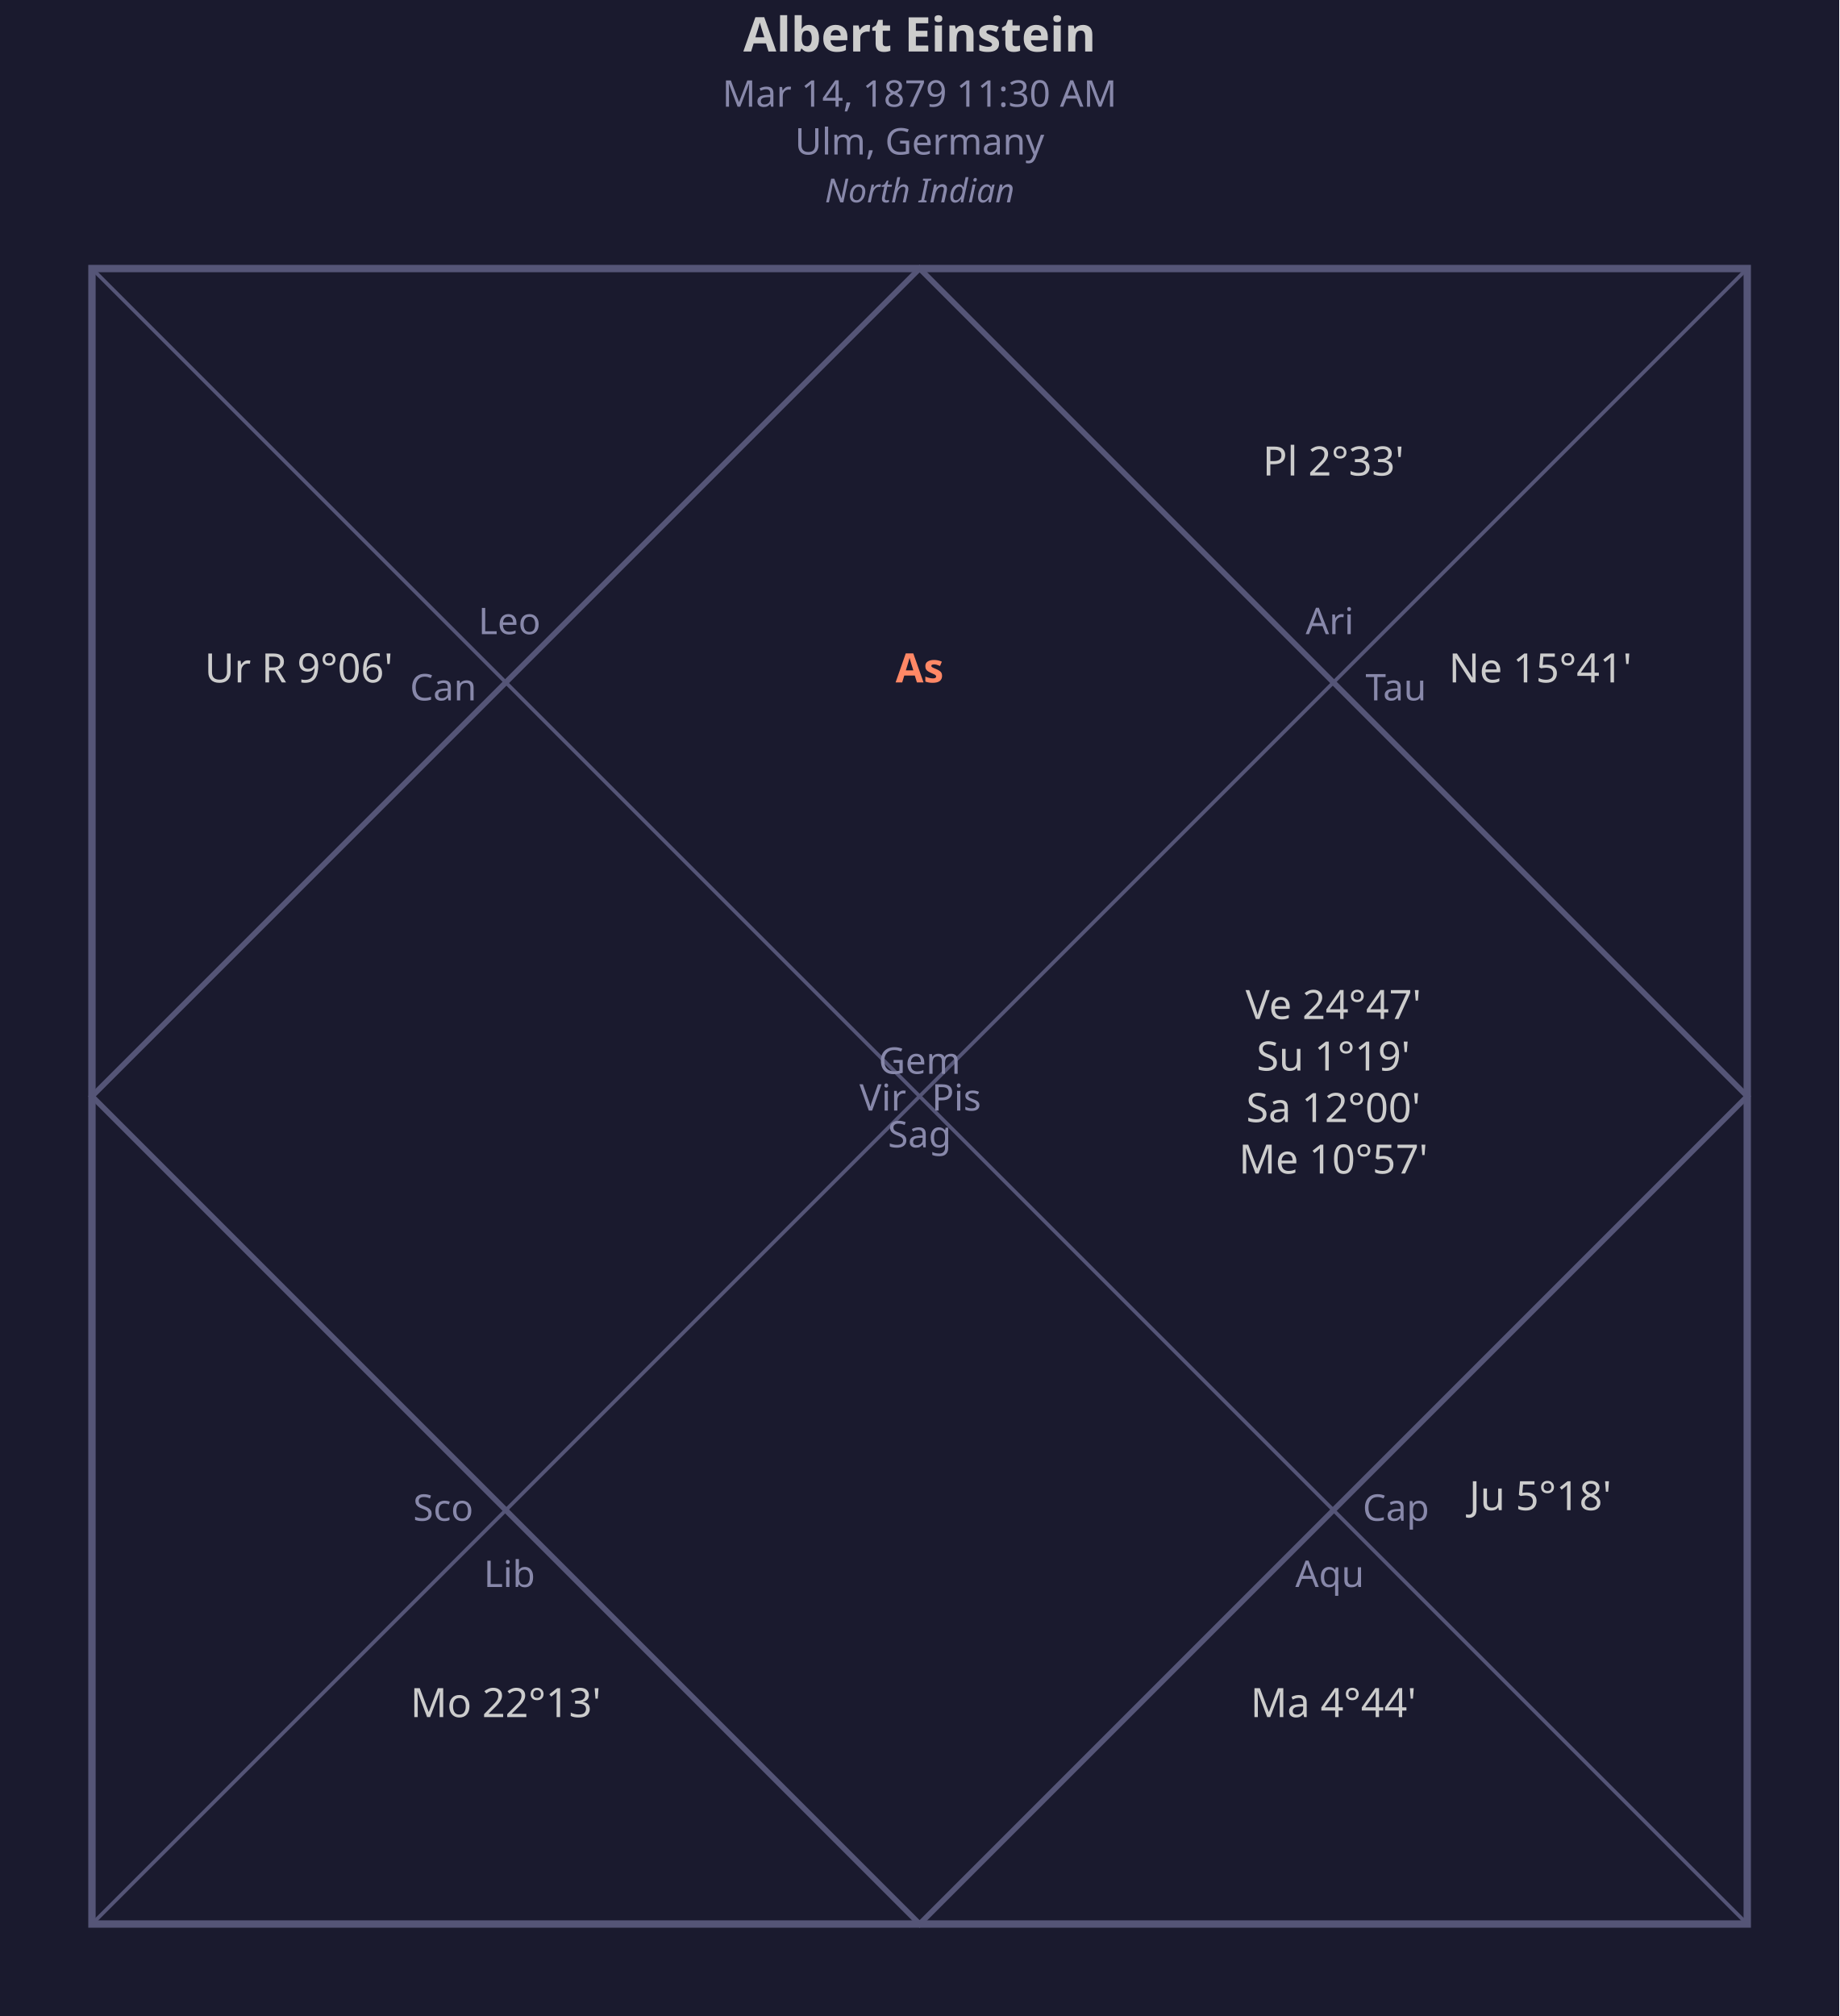
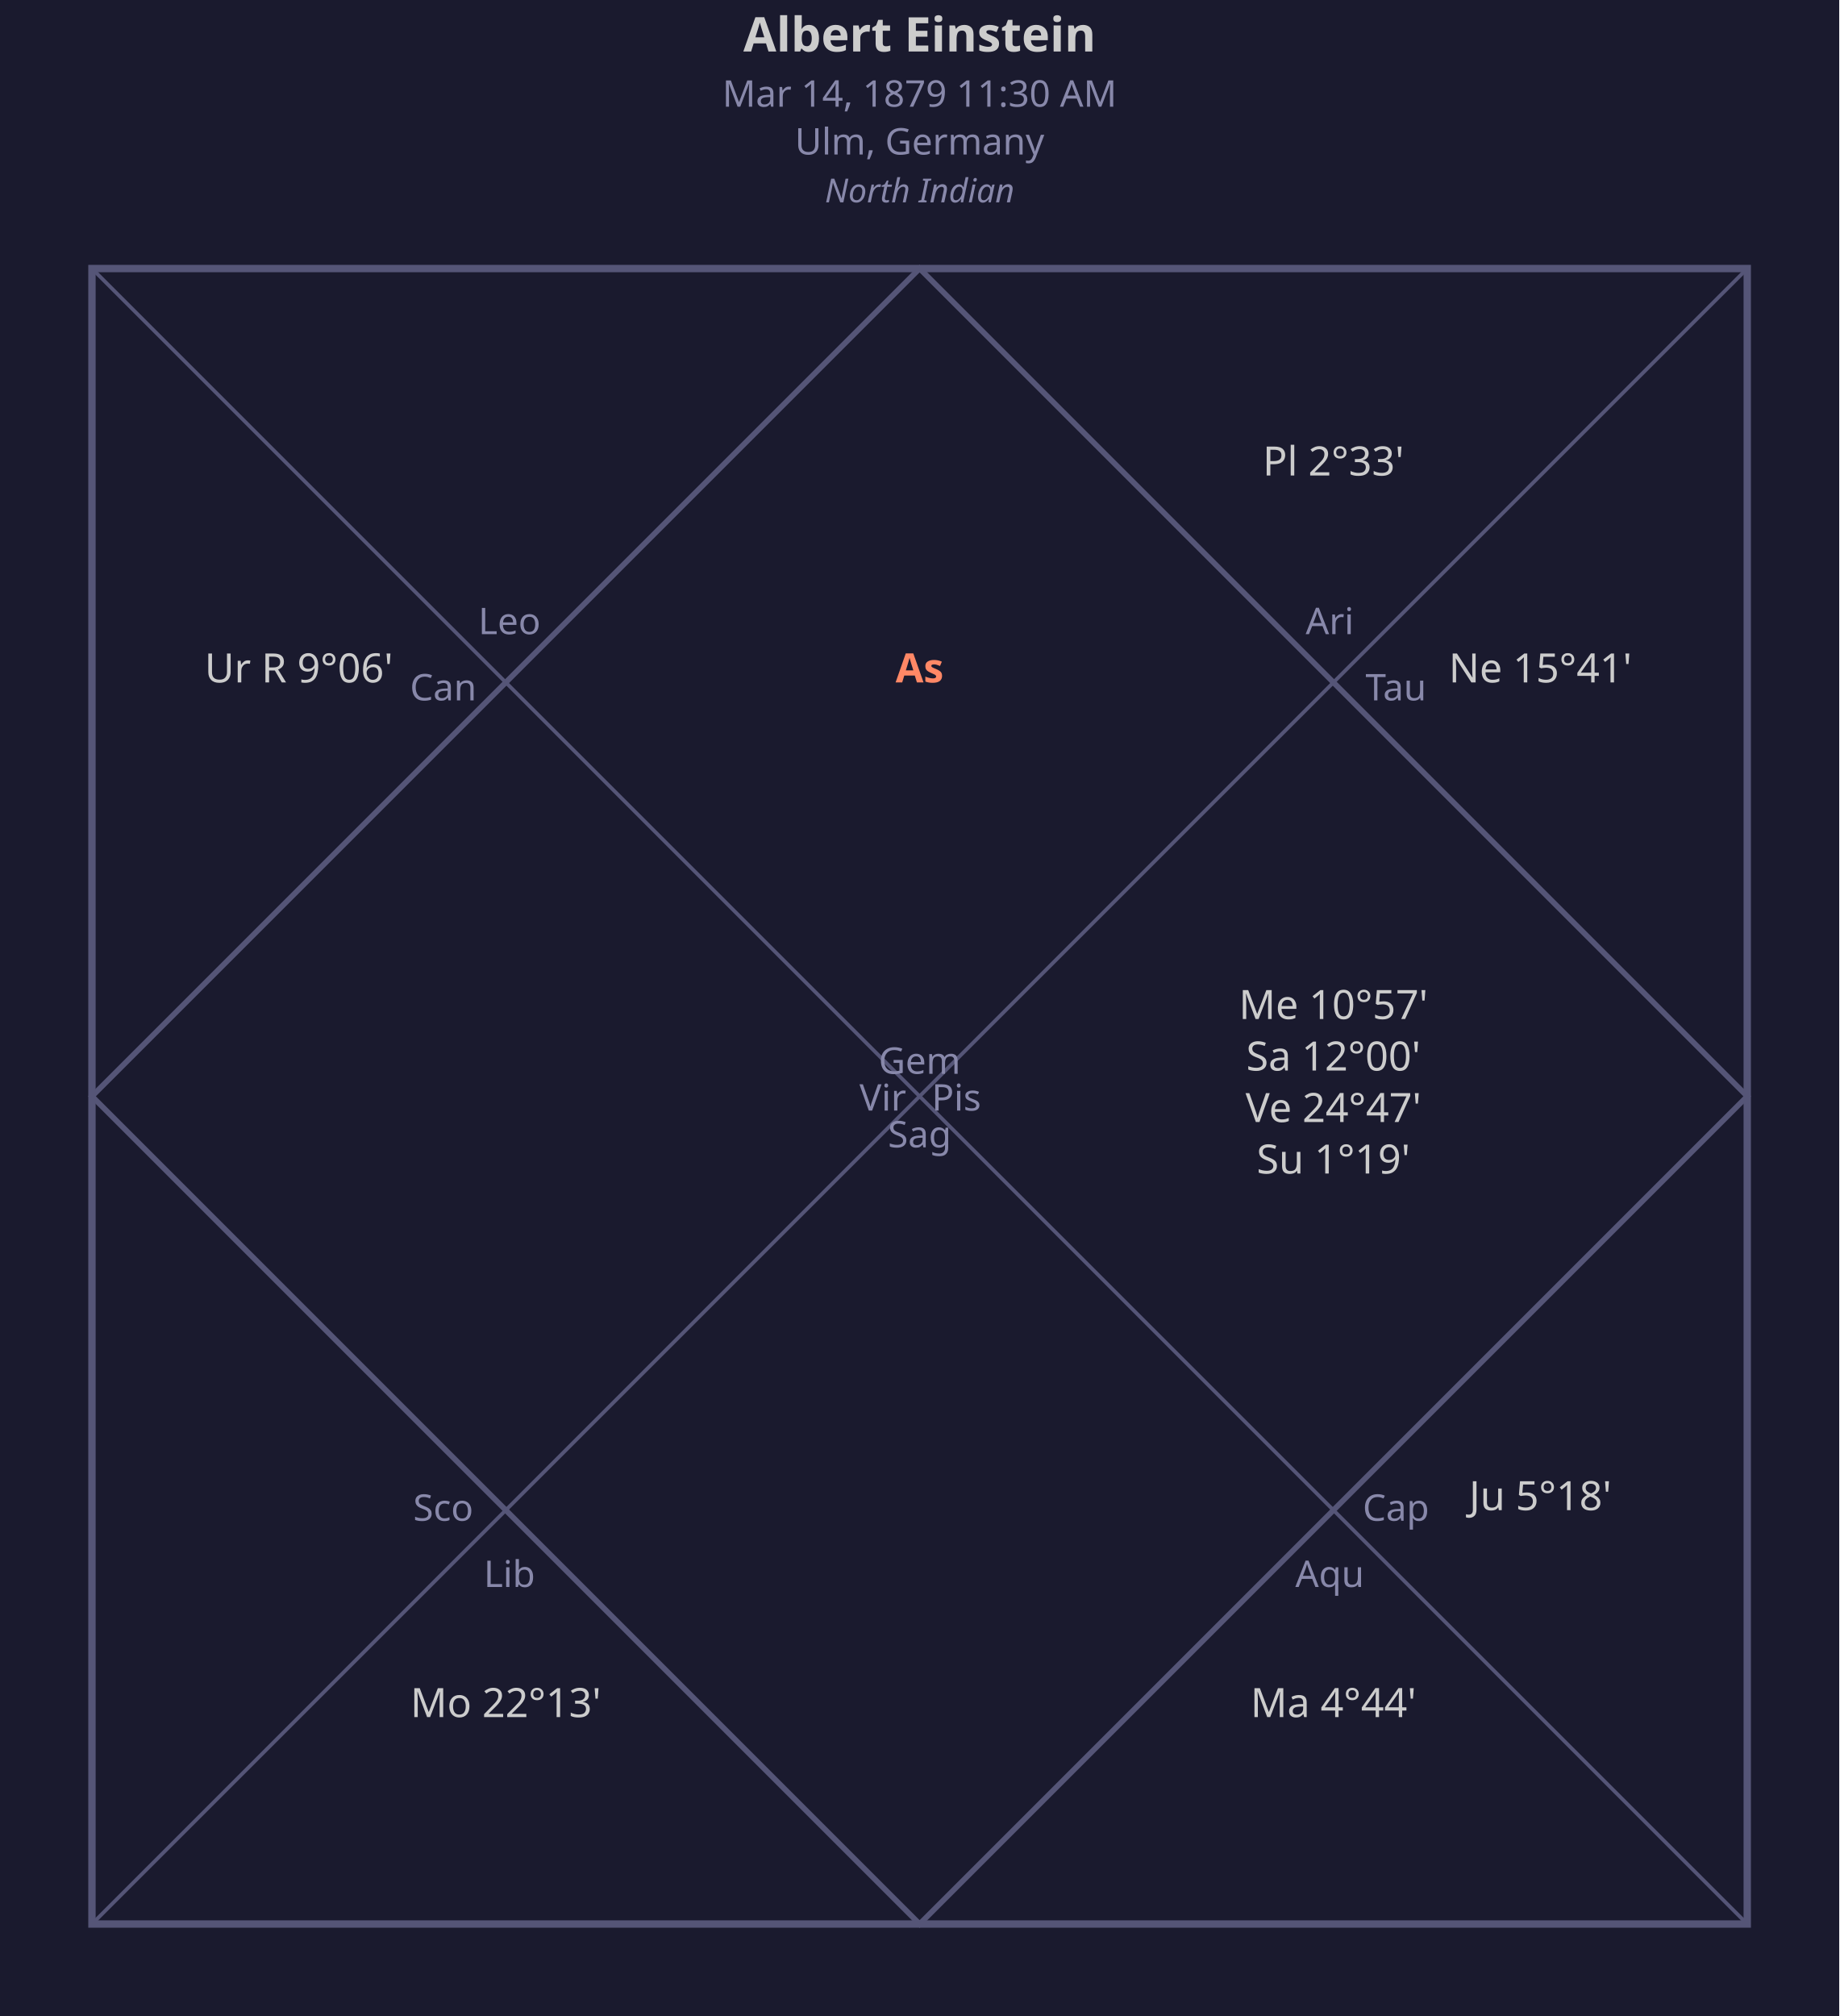
<svg xmlns="http://www.w3.org/2000/svg" baseProfile="full" height="548" version="1.1" width="500">
  <defs />
  <rect fill="#1a1a2e" height="548" width="500" x="0" y="0" />
  <rect fill="none" height="450.0" stroke="#555577" stroke-width="2" width="450.0" x="25.0" y="73.0" />
  <polygon fill="none" points="250.0,73.0 475.0,298.0 250.0,523.0 25.0,298.0" stroke="#555577" stroke-width="1.5" />
  <line stroke="#555577" stroke-width="1" x1="25.0" x2="475.0" y1="73.0" y2="523.0" />
  <line stroke="#555577" stroke-width="1" x1="475.0" x2="25.0" y1="73.0" y2="523.0" />
  <polygon fill="#2a2a40" opacity="0.4" points="25.0,73.0 250.0,73.0 475.0,73.0" stroke="none" />
  <text dominant-baseline="central" fill="#8888aa" font-family="sans-serif" font-size="10" text-anchor="middle" x="250.0" y="288.0">Gem</text>
  <text dominant-baseline="central" fill="#8888aa" font-family="sans-serif" font-size="10" text-anchor="middle" x="240.0" y="298.0">Vir</text>
  <text dominant-baseline="central" fill="#8888aa" font-family="sans-serif" font-size="10" text-anchor="middle" x="250.0" y="308.0">Sag</text>
  <text dominant-baseline="central" fill="#8888aa" font-family="sans-serif" font-size="10" text-anchor="middle" x="260.0" y="298.0">Pis</text>
  <text dominant-baseline="central" fill="#8888aa" font-family="sans-serif" font-size="10" text-anchor="middle" x="120.5" y="186.5">Can</text>
  <text dominant-baseline="central" fill="#8888aa" font-family="sans-serif" font-size="10" text-anchor="middle" x="138.5" y="168.5">Leo</text>
  <text dominant-baseline="central" fill="#8888aa" font-family="sans-serif" font-size="10" text-anchor="middle" x="138.5" y="427.5">Lib</text>
  <text dominant-baseline="central" fill="#8888aa" font-family="sans-serif" font-size="10" text-anchor="middle" x="120.5" y="409.5">Sco</text>
  <text dominant-baseline="central" fill="#8888aa" font-family="sans-serif" font-size="10" text-anchor="middle" x="379.5" y="409.5">Cap</text>
  <text dominant-baseline="central" fill="#8888aa" font-family="sans-serif" font-size="10" text-anchor="middle" x="361.5" y="427.5">Aqu</text>
  <text dominant-baseline="central" fill="#8888aa" font-family="sans-serif" font-size="10" text-anchor="middle" x="361.5" y="168.5">Ari</text>
  <text dominant-baseline="central" fill="#8888aa" font-family="sans-serif" font-size="10" text-anchor="middle" x="379.5" y="186.5">Tau</text>
  <text fill="#ff8866" font-family="sans-serif" font-size="11" font-weight="bold" text-anchor="middle" x="250.0" y="185.5">As</text>
  <text fill="#cccccc" font-family="sans-serif" font-size="11" text-anchor="middle" x="81.25" y="185.5">Ur R 9°06'</text>
  <text fill="#cccccc" font-family="sans-serif" font-size="11" text-anchor="middle" x="137.5" y="466.75">Mo 22°13'</text>
  <text fill="#cccccc" font-family="sans-serif" font-size="11" text-anchor="middle" x="362.5" y="466.75">Ma 4°44'</text>
  <text fill="#cccccc" font-family="sans-serif" font-size="11" text-anchor="middle" x="418.75" y="410.5">Ju 5°18'</text>
-   <text fill="#cccccc" font-family="sans-serif" font-size="11" text-anchor="middle" x="362.5" y="277.0">Ve 24°47'</text>
-   <text fill="#cccccc" font-family="sans-serif" font-size="11" text-anchor="middle" x="362.5" y="291.0">Su 1°19'</text>
-   <text fill="#cccccc" font-family="sans-serif" font-size="11" text-anchor="middle" x="362.5" y="305.0">Sa 12°00'</text>
-   <text fill="#cccccc" font-family="sans-serif" font-size="11" text-anchor="middle" x="362.5" y="319.0">Me 10°57'</text>
+   <text fill="#cccccc" font-family="sans-serif" font-size="11" text-anchor="middle" x="362.5" y="277.0">Me 10°57'</text>
+   <text fill="#cccccc" font-family="sans-serif" font-size="11" text-anchor="middle" x="362.5" y="291.0">Sa 12°00'</text>
+   <text fill="#cccccc" font-family="sans-serif" font-size="11" text-anchor="middle" x="362.5" y="305.0">Ve 24°47'</text>
+   <text fill="#cccccc" font-family="sans-serif" font-size="11" text-anchor="middle" x="362.5" y="319.0">Su 1°19'</text>
  <text fill="#cccccc" font-family="sans-serif" font-size="11" text-anchor="middle" x="418.75" y="185.5">Ne 15°41'</text>
  <text fill="#cccccc" font-family="sans-serif" font-size="11" text-anchor="middle" x="362.5" y="129.25">Pl 2°33'</text>
  <text fill="#cccccc" font-family="sans-serif" font-size="13" font-weight="bold" text-anchor="middle" x="250.0" y="14">Albert Einstein</text>
  <text fill="#8888aa" font-family="sans-serif" font-size="10" text-anchor="middle" x="250.0" y="29">Mar 14, 1879  11:30 AM</text>
  <text fill="#8888aa" font-family="sans-serif" font-size="10" text-anchor="middle" x="250.0" y="42">Ulm, Germany</text>
  <text fill="#8888aa" font-family="sans-serif" font-size="9" font-style="italic" text-anchor="middle" x="250.0" y="55">North Indian</text>
</svg>
